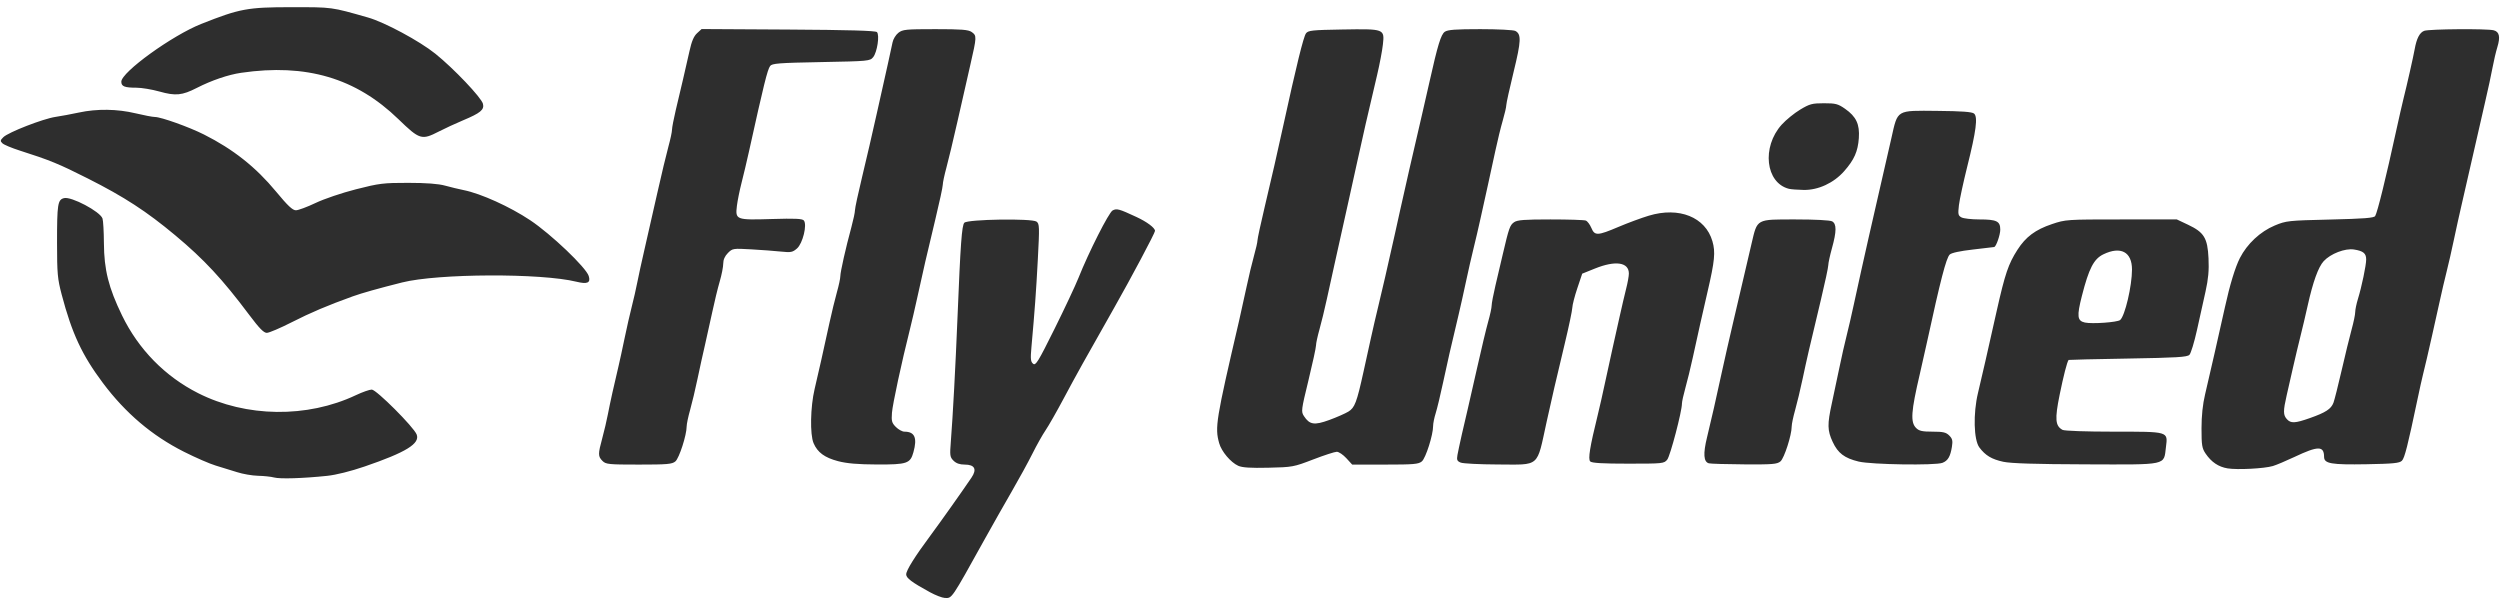
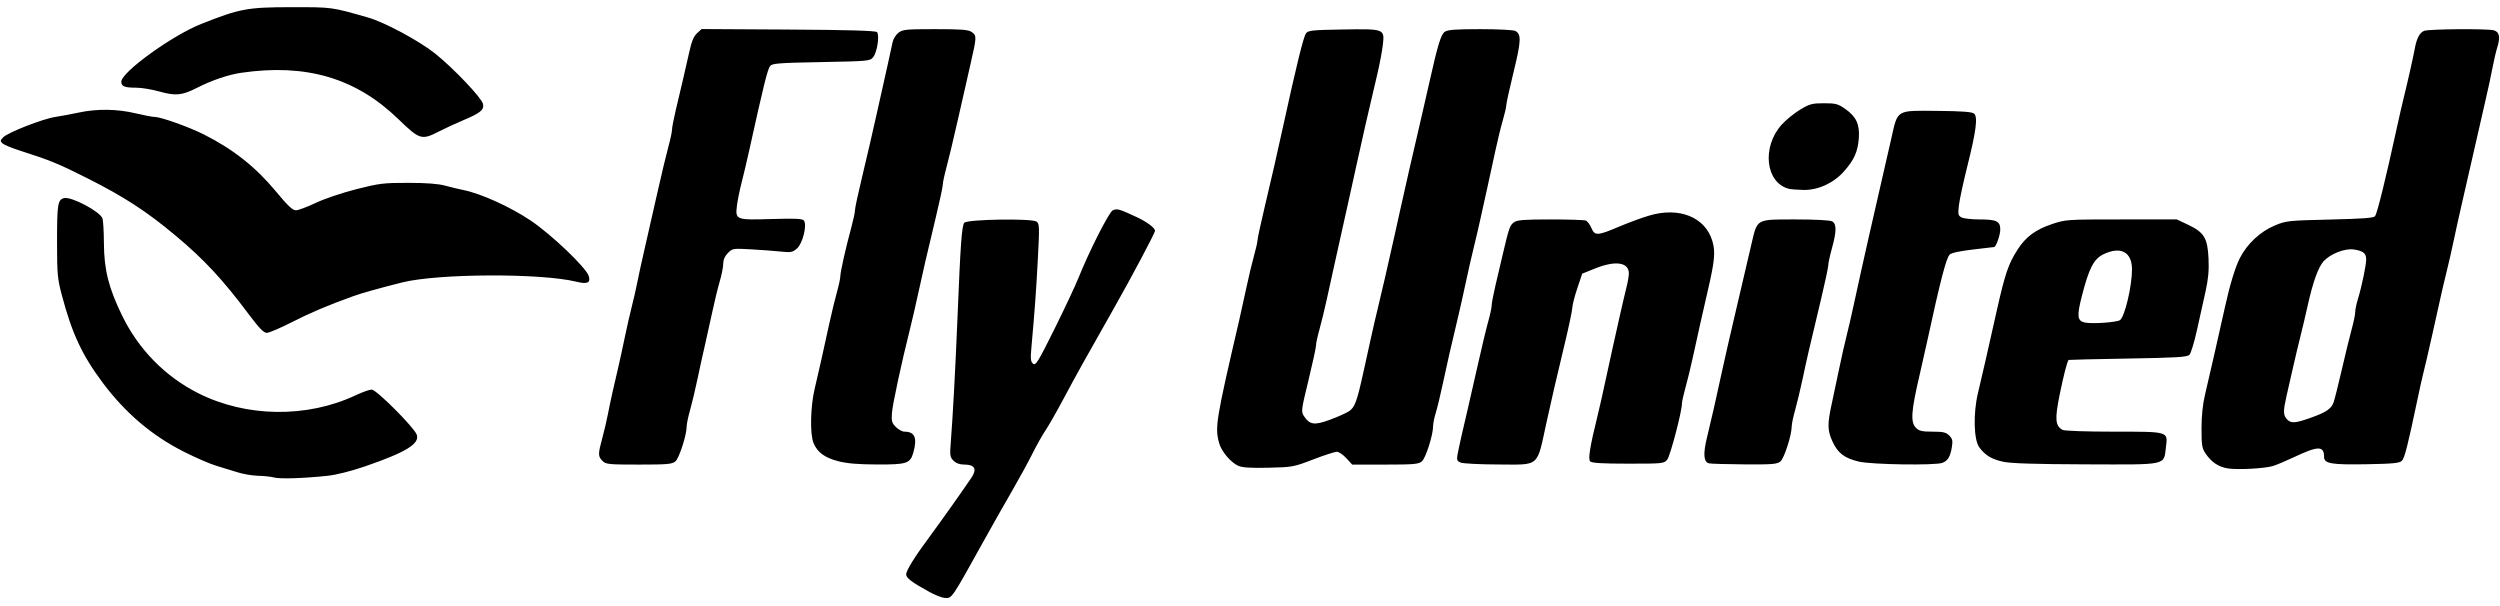
<svg xmlns="http://www.w3.org/2000/svg" width="223" height="54" viewBox="0 0 223 54" fill="none">
-   <path d="M82.954 52.827C81.331 51.939 80.832 51.566 80.832 51.236C80.832 50.876 81.603 49.643 83.028 47.724C83.916 46.527 85.747 43.944 86.655 42.607C87.164 41.857 86.948 41.441 86.049 41.441C85.606 41.441 85.292 41.331 85.054 41.093C84.732 40.772 84.714 40.638 84.818 39.339C84.989 37.194 85.234 32.644 85.406 28.385C85.676 21.726 85.794 20.094 86.022 19.866C86.331 19.557 92.06 19.469 92.459 19.768C92.722 19.965 92.73 20.212 92.573 23.163C92.417 26.08 92.308 27.577 92.001 31.001C91.91 32.019 91.936 32.267 92.152 32.446C92.383 32.638 92.599 32.285 94.061 29.341C94.967 27.514 95.929 25.468 96.197 24.795C97.12 22.481 98.905 18.954 99.245 18.772C99.611 18.576 99.817 18.632 101.362 19.35C102.313 19.791 103.027 20.326 103.027 20.597C103.027 20.781 100.899 24.786 99.366 27.488C96.805 32 95.985 33.474 94.89 35.528C94.256 36.719 93.523 38.004 93.262 38.384C93.002 38.764 92.476 39.699 92.095 40.462C91.713 41.225 90.89 42.73 90.265 43.807C89.641 44.885 88.538 46.831 87.815 48.132C84.819 53.528 84.93 53.364 84.275 53.336C84.042 53.326 83.448 53.097 82.954 52.827ZM24.448 42.592C24.178 42.519 23.536 42.45 23.02 42.44C22.505 42.429 21.66 42.283 21.144 42.116C20.627 41.949 19.777 41.686 19.254 41.533C18.731 41.379 17.446 40.821 16.398 40.292C13.556 38.857 11.195 36.852 9.18 34.164C7.315 31.673 6.419 29.753 5.499 26.264C5.133 24.877 5.09 24.393 5.088 21.685C5.087 18.195 5.146 17.815 5.715 17.672C6.362 17.51 8.925 18.866 9.142 19.485C9.206 19.668 9.263 20.662 9.269 21.694C9.283 24.062 9.686 25.668 10.886 28.138C12.354 31.162 14.719 33.576 17.675 35.07C21.959 37.236 27.396 37.305 31.748 35.248C32.328 34.974 32.964 34.75 33.161 34.75C33.568 34.75 36.91 38.092 37.167 38.757C37.482 39.57 36.219 40.346 32.526 41.611C31.274 42.039 29.982 42.362 29.18 42.446C27.041 42.671 24.97 42.735 24.448 42.592ZM198.698 41.779C197.886 41.644 197.258 41.221 196.742 40.464C196.419 39.989 196.375 39.719 196.375 38.217C196.375 37.087 196.483 36.06 196.693 35.181C196.984 33.97 198.071 29.193 198.463 27.406C198.9 25.413 199.378 23.841 199.799 23.015C200.447 21.747 201.619 20.654 202.906 20.116C203.928 19.69 204.101 19.671 207.846 19.583C210.87 19.511 211.76 19.442 211.866 19.269C212.067 18.943 212.834 15.826 213.759 11.576C213.984 10.544 214.27 9.295 214.392 8.802C214.712 7.529 215.267 5.07 215.388 4.395C215.562 3.425 215.83 2.905 216.24 2.75C216.672 2.586 221.86 2.546 222.441 2.702C222.944 2.836 223.042 3.29 222.766 4.195C222.635 4.619 222.443 5.444 222.335 6.027C222.229 6.611 221.927 8.006 221.666 9.128C221.406 10.25 220.894 12.49 220.528 14.106C220.163 15.721 219.725 17.631 219.557 18.349C219.389 19.067 219.089 20.425 218.891 21.368C218.694 22.31 218.4 23.596 218.24 24.224C218.08 24.852 217.788 26.101 217.594 26.998C217.398 27.896 217.105 29.218 216.94 29.936C216.775 30.654 216.566 31.572 216.475 31.976C216.382 32.38 216.231 33.004 216.142 33.363C216.05 33.722 215.822 34.75 215.634 35.648C214.769 39.768 214.493 40.856 214.25 41.098C214.036 41.314 213.483 41.368 211.094 41.41C207.933 41.465 207.311 41.358 207.308 40.752C207.301 39.757 206.781 39.759 204.656 40.764C203.917 41.113 203.055 41.476 202.74 41.57C201.973 41.798 199.562 41.923 198.698 41.779ZM206.054 37.288C207.451 36.796 207.933 36.481 208.145 35.925C208.236 35.682 208.564 34.383 208.874 33.036C209.183 31.69 209.581 30.058 209.759 29.409C209.939 28.76 210.084 28.056 210.084 27.844C210.084 27.631 210.195 27.097 210.33 26.657C210.668 25.56 211.063 23.663 211.063 23.142C211.063 22.598 210.807 22.388 209.981 22.256C209.186 22.129 207.889 22.627 207.272 23.297C206.792 23.821 206.316 25.14 205.849 27.243C205.659 28.096 205.366 29.344 205.194 30.017C205.025 30.691 204.736 31.902 204.553 32.71C204.369 33.518 204.107 34.671 203.969 35.273C203.652 36.663 203.655 37.02 203.99 37.389C204.344 37.78 204.715 37.762 206.054 37.288ZM110.449 41.548C109.773 41.242 108.955 40.27 108.749 39.528C108.357 38.117 108.459 37.491 110.522 28.63C110.689 27.912 110.989 26.553 111.188 25.611C111.387 24.669 111.688 23.409 111.858 22.811C112.027 22.214 112.166 21.601 112.166 21.45C112.166 21.299 112.456 19.952 112.811 18.456C113.496 15.572 113.908 13.768 114.458 11.25C115.638 5.849 116.269 3.284 116.494 2.976C116.685 2.714 117.043 2.676 119.733 2.631C123.493 2.568 123.507 2.573 123.355 3.963C123.295 4.515 123.063 5.738 122.841 6.68C121.951 10.447 121.594 12.007 120.983 14.799C120.801 15.629 120.505 16.97 120.326 17.778C120.146 18.585 119.853 19.907 119.673 20.715C119.494 21.523 119.204 22.826 119.029 23.612C118.854 24.397 118.551 25.774 118.356 26.672C118.161 27.569 117.864 28.792 117.695 29.39C117.526 29.987 117.388 30.628 117.388 30.815C117.388 31.001 117.085 32.401 116.714 33.927C116.066 36.588 116.05 36.716 116.314 37.119C116.817 37.886 117.236 37.95 118.567 37.465C119.221 37.226 119.99 36.889 120.275 36.716C120.843 36.37 121.022 35.9 121.625 33.159C121.808 32.328 122.107 30.97 122.289 30.14C122.472 29.309 122.756 28.079 122.922 27.406C123.087 26.733 123.373 25.521 123.556 24.713C124.403 20.978 124.576 20.207 124.891 18.757C125.204 17.322 126.126 13.287 126.851 10.189C127.019 9.471 127.312 8.186 127.503 7.333C128.244 4.016 128.531 3.077 128.874 2.836C129.137 2.652 129.836 2.6 132.042 2.6C133.598 2.6 135.006 2.672 135.169 2.759C135.714 3.051 135.689 3.654 135.015 6.408C134.655 7.881 134.361 9.218 134.361 9.381C134.361 9.543 134.219 10.159 134.047 10.748C133.874 11.338 133.576 12.555 133.385 13.453C133.195 14.35 132.895 15.727 132.72 16.513C132.546 17.298 132.253 18.62 132.071 19.45C131.889 20.28 131.602 21.511 131.434 22.184C131.266 22.857 130.965 24.179 130.765 25.121C130.565 26.064 130.271 27.386 130.11 28.059C129.368 31.175 129.134 32.196 128.728 34.097C128.489 35.219 128.189 36.462 128.063 36.86C127.936 37.257 127.833 37.773 127.833 38.005C127.833 38.8 127.176 40.864 126.83 41.156C126.535 41.404 126.114 41.441 123.553 41.441H120.615L120.092 40.87C119.804 40.556 119.422 40.299 119.242 40.299C119.062 40.299 118.113 40.608 117.132 40.985C115.397 41.653 115.288 41.673 113.145 41.721C111.544 41.757 110.808 41.71 110.449 41.548ZM53.742 41.115C53.337 40.711 53.336 40.504 53.726 39.075C53.897 38.447 54.121 37.492 54.223 36.953C54.404 35.999 54.822 34.112 55.18 32.629C55.277 32.225 55.516 31.123 55.711 30.18C55.906 29.238 56.198 27.953 56.36 27.325C56.522 26.696 56.74 25.742 56.843 25.203C56.947 24.665 57.244 23.306 57.503 22.184C57.762 21.062 58.271 18.822 58.634 17.206C58.997 15.591 59.44 13.738 59.619 13.089C59.797 12.44 59.943 11.758 59.943 11.573C59.943 11.389 60.094 10.598 60.279 9.816C60.463 9.034 60.753 7.806 60.924 7.088C61.094 6.37 61.354 5.232 61.502 4.559C61.693 3.687 61.887 3.228 62.177 2.963L62.583 2.591L70.312 2.636C75.676 2.668 78.097 2.737 78.222 2.862C78.477 3.117 78.247 4.654 77.887 5.098C77.606 5.446 77.48 5.458 73.245 5.538C69.449 5.609 68.867 5.654 68.695 5.889C68.455 6.218 68.138 7.501 66.804 13.534C66.615 14.387 66.319 15.636 66.146 16.309C65.973 16.982 65.787 17.905 65.732 18.36C65.582 19.61 65.643 19.634 68.84 19.537C70.915 19.474 71.568 19.503 71.703 19.666C72.013 20.04 71.606 21.712 71.094 22.161C70.7 22.506 70.554 22.534 69.665 22.441C69.12 22.383 67.926 22.294 67.012 22.242C65.387 22.15 65.341 22.157 64.931 22.566C64.655 22.843 64.513 23.164 64.513 23.511C64.513 23.801 64.371 24.52 64.198 25.11C64.025 25.7 63.729 26.917 63.539 27.814C63.349 28.712 63.056 30.034 62.888 30.752C62.719 31.47 62.42 32.828 62.223 33.771C62.026 34.713 61.727 35.973 61.557 36.571C61.387 37.168 61.249 37.83 61.249 38.042C61.249 38.807 60.584 40.87 60.245 41.156C59.951 41.404 59.53 41.441 56.987 41.441C54.286 41.441 54.044 41.417 53.742 41.115ZM74.755 41.136C73.559 40.823 72.922 40.355 72.57 39.529C72.239 38.751 72.286 36.298 72.663 34.703C73.012 33.231 73.445 31.3 73.989 28.793C74.184 27.896 74.482 26.673 74.65 26.075C74.819 25.478 74.957 24.833 74.957 24.641C74.957 24.257 75.443 22.1 75.942 20.27C76.118 19.621 76.263 18.938 76.263 18.751C76.263 18.565 76.551 17.223 76.903 15.769C77.255 14.316 77.845 11.768 78.213 10.107C78.582 8.447 79.025 6.464 79.198 5.701C79.371 4.938 79.558 4.076 79.614 3.785C79.669 3.495 79.903 3.109 80.132 2.929C80.515 2.628 80.791 2.6 83.429 2.6C85.771 2.6 86.376 2.648 86.671 2.854C87.136 3.18 87.133 3.256 86.554 5.783C86.287 6.949 85.769 9.226 85.404 10.842C85.039 12.457 84.595 14.31 84.418 14.959C84.241 15.608 84.096 16.291 84.096 16.477C84.096 16.664 83.8 18.042 83.438 19.541C82.702 22.588 82.305 24.308 81.811 26.59C81.626 27.443 81.336 28.691 81.167 29.365C80.418 32.344 79.622 36.044 79.562 36.824C79.506 37.563 79.551 37.727 79.913 38.088C80.141 38.317 80.483 38.504 80.672 38.504C81.594 38.504 81.835 39.051 81.478 40.335C81.197 41.347 80.914 41.442 78.226 41.432C76.515 41.425 75.549 41.342 74.755 41.136ZM130.301 41.265C129.972 41.133 129.927 41.029 130.005 40.582C130.101 40.039 130.642 37.622 130.928 36.464C131.017 36.105 131.393 34.452 131.764 32.792C132.135 31.131 132.578 29.284 132.747 28.686C132.917 28.089 133.055 27.444 133.055 27.253C133.055 27.061 133.206 26.265 133.39 25.483C133.574 24.701 133.871 23.436 134.049 22.674C134.597 20.331 134.685 20.082 135.055 19.823C135.344 19.621 135.967 19.573 138.3 19.573C139.89 19.573 141.308 19.618 141.453 19.674C141.598 19.73 141.82 20.024 141.947 20.327C142.246 21.043 142.497 21.034 144.364 20.241C145.19 19.89 146.406 19.44 147.067 19.241C149.774 18.422 152.121 19.362 152.748 21.518C153.03 22.488 152.953 23.272 152.314 26.019C151.917 27.727 151.436 29.87 150.997 31.894C150.801 32.792 150.504 34.015 150.334 34.612C150.166 35.209 150.029 35.834 150.029 35.999C150.032 36.683 148.988 40.665 148.717 40.999C148.433 41.349 148.33 41.359 145.236 41.359C142.945 41.359 141.992 41.303 141.848 41.16C141.641 40.953 141.815 39.87 142.514 37.035C142.68 36.362 142.979 35.04 143.178 34.097C143.377 33.155 143.674 31.796 143.837 31.078C143.999 30.36 144.286 29.075 144.475 28.222C144.665 27.369 144.926 26.251 145.056 25.736C145.189 25.221 145.295 24.62 145.295 24.401C145.295 23.391 144.107 23.214 142.275 23.951L141.133 24.411L140.699 25.704C140.459 26.416 140.258 27.201 140.25 27.449C140.242 27.696 139.942 29.128 139.581 30.631C138.806 33.863 138.401 35.609 137.964 37.606C137.052 41.773 137.43 41.444 133.564 41.431C131.983 41.425 130.514 41.35 130.301 41.265ZM152.434 41.328C151.958 41.204 151.907 40.477 152.271 38.993C152.64 37.49 153.069 35.6 153.623 33.036C153.817 32.139 154.259 30.193 154.607 28.712C154.954 27.231 155.383 25.395 155.561 24.632C155.738 23.869 156.046 22.554 156.243 21.711C156.764 19.495 156.622 19.573 160.157 19.573C161.877 19.573 163.236 19.643 163.421 19.742C163.832 19.962 163.831 20.629 163.409 22.144C163.23 22.792 163.083 23.471 163.083 23.652C163.083 23.834 162.789 25.212 162.43 26.714C161.35 31.232 161.175 31.984 160.798 33.771C160.599 34.713 160.297 35.973 160.128 36.571C159.958 37.168 159.819 37.83 159.819 38.042C159.819 38.807 159.155 40.87 158.817 41.156C158.52 41.406 158.12 41.439 155.599 41.422C154.016 41.412 152.591 41.37 152.434 41.328ZM165.794 41.172C164.526 40.866 163.945 40.426 163.475 39.417C163 38.398 162.988 37.857 163.4 35.974C163.576 35.166 163.879 33.734 164.074 32.792C164.268 31.849 164.558 30.564 164.72 29.936C164.88 29.307 165.167 28.059 165.36 27.161C165.552 26.264 165.849 24.905 166.021 24.142C166.192 23.379 166.489 22.057 166.68 21.205C166.871 20.352 167.173 19.03 167.351 18.267C167.762 16.501 168.201 14.581 168.712 12.319C169.291 9.748 169.108 9.857 172.808 9.891C174.996 9.912 175.901 9.977 176.085 10.129C176.437 10.422 176.276 11.678 175.479 14.856C175.13 16.257 174.794 17.81 174.735 18.308C174.641 19.114 174.667 19.233 174.965 19.393C175.151 19.492 175.863 19.573 176.547 19.573C178.105 19.573 178.424 19.727 178.424 20.484C178.424 20.939 178.068 21.97 177.89 22.034C177.869 22.041 177.022 22.141 176.003 22.256C174.832 22.389 174.068 22.554 173.914 22.707C173.599 23.021 173.09 24.986 171.891 30.507C171.705 31.36 171.416 32.645 171.248 33.363C170.463 36.718 170.399 37.659 170.917 38.177C171.181 38.441 171.462 38.504 172.385 38.504C173.33 38.504 173.588 38.563 173.872 38.848C174.154 39.13 174.198 39.311 174.112 39.847C173.972 40.727 173.751 41.1 173.263 41.286C172.619 41.531 166.92 41.444 165.794 41.172ZM178.686 41.189C177.655 40.965 177.094 40.627 176.558 39.91C176.057 39.24 175.998 36.88 176.436 35.054C176.617 34.303 176.912 33.028 177.095 32.221C177.278 31.413 177.732 29.395 178.105 27.737C178.854 24.407 179.145 23.551 179.954 22.286C180.695 21.128 181.559 20.485 183.036 19.989C184.256 19.579 184.353 19.573 189.224 19.573L194.172 19.573L195.169 20.044C196.605 20.723 196.914 21.229 197 23.043C197.051 24.116 196.982 24.883 196.736 25.991C196.551 26.814 196.207 28.369 195.969 29.446C195.731 30.523 195.429 31.515 195.298 31.649C195.099 31.853 194.177 31.909 189.802 31.983C186.91 32.032 184.534 32.088 184.519 32.106C184.38 32.291 184.059 33.541 183.719 35.219C183.277 37.399 183.328 37.995 183.984 38.347C184.15 38.435 186.109 38.504 188.501 38.504C193.492 38.504 193.377 38.47 193.203 39.877C192.994 41.54 193.438 41.444 186.053 41.42C181.519 41.405 179.367 41.337 178.686 41.189ZM189.116 28.546C189.544 28.192 190.174 25.505 190.174 24.041C190.174 22.471 189.167 21.936 187.621 22.685C186.765 23.099 186.332 23.939 185.705 26.395C185.242 28.212 185.288 28.619 185.971 28.77C186.611 28.911 188.871 28.75 189.116 28.546ZM22.24 28.1C19.84 24.897 18.207 23.14 15.635 20.993C13.073 18.855 11.089 17.564 7.845 15.926C5.253 14.617 4.434 14.281 1.763 13.431C1.045 13.202 0.35 12.911 0.218 12.784C0.008 12.582 0.018 12.515 0.3 12.236C0.74 11.8 3.846 10.591 4.946 10.428C5.439 10.355 6.381 10.18 7.037 10.038C8.649 9.691 10.46 9.716 12.096 10.108C12.842 10.287 13.614 10.434 13.811 10.434C14.36 10.434 16.853 11.324 18.192 11.997C20.802 13.311 22.814 14.903 24.619 17.084C25.668 18.352 26.098 18.757 26.393 18.757C26.608 18.757 27.396 18.464 28.145 18.107C28.909 17.742 30.494 17.205 31.758 16.883C33.833 16.354 34.196 16.309 36.409 16.311C38.042 16.312 39.096 16.392 39.707 16.56C40.2 16.695 40.946 16.875 41.364 16.959C42.894 17.265 45.483 18.437 47.295 19.645C49.156 20.886 52.271 23.853 52.513 24.616C52.707 25.228 52.401 25.372 51.42 25.13C48.274 24.354 39.062 24.392 35.872 25.194C33.742 25.73 32.284 26.14 31.465 26.435C29.223 27.242 27.708 27.885 26.02 28.745C25 29.265 24.001 29.691 23.799 29.691C23.526 29.691 23.13 29.286 22.24 28.1ZM159.574 16.842C157.487 16.319 157.125 13.114 158.928 11.118C159.308 10.697 160.048 10.095 160.57 9.781C161.422 9.269 161.642 9.21 162.695 9.21C163.737 9.21 163.95 9.265 164.578 9.703C165.573 10.397 165.897 11.085 165.808 12.323C165.722 13.514 165.396 14.251 164.501 15.267C163.571 16.325 162.181 16.968 160.88 16.942C160.341 16.932 159.754 16.887 159.574 16.842ZM35.54 10.632C31.747 6.957 27.309 5.648 21.51 6.494C20.361 6.661 18.87 7.169 17.557 7.841C16.244 8.513 15.664 8.569 14.225 8.165C13.553 7.977 12.628 7.823 12.17 7.823C11.111 7.823 10.821 7.708 10.821 7.288C10.821 6.44 15.356 3.162 17.954 2.133C21.401 0.767 22.075 0.642 25.998 0.641C29.684 0.641 29.506 0.617 32.824 1.561C34.31 1.984 37.419 3.656 38.832 4.791C40.471 6.108 42.941 8.707 43.08 9.261C43.212 9.79 42.862 10.08 41.299 10.735C40.648 11.008 39.679 11.456 39.146 11.73C37.612 12.52 37.433 12.465 35.54 10.632Z" fill="#2E2E2E" />
+   <path d="M82.954 52.827C81.331 51.939 80.832 51.566 80.832 51.236C80.832 50.876 81.603 49.643 83.028 47.724C83.916 46.527 85.747 43.944 86.655 42.607C87.164 41.857 86.948 41.441 86.049 41.441C85.606 41.441 85.292 41.331 85.054 41.093C84.732 40.772 84.714 40.638 84.818 39.339C84.989 37.194 85.234 32.644 85.406 28.385C85.676 21.726 85.794 20.094 86.022 19.866C86.331 19.557 92.06 19.469 92.459 19.768C92.722 19.965 92.73 20.212 92.573 23.163C92.417 26.08 92.308 27.577 92.001 31.001C91.91 32.019 91.936 32.267 92.152 32.446C92.383 32.638 92.599 32.285 94.061 29.341C94.967 27.514 95.929 25.468 96.197 24.795C97.12 22.481 98.905 18.954 99.245 18.772C99.611 18.576 99.817 18.632 101.362 19.35C102.313 19.791 103.027 20.326 103.027 20.597C103.027 20.781 100.899 24.786 99.366 27.488C96.805 32 95.985 33.474 94.89 35.528C94.256 36.719 93.523 38.004 93.262 38.384C93.002 38.764 92.476 39.699 92.095 40.462C91.713 41.225 90.89 42.73 90.265 43.807C89.641 44.885 88.538 46.831 87.815 48.132C84.819 53.528 84.93 53.364 84.275 53.336C84.042 53.326 83.448 53.097 82.954 52.827ZM24.448 42.592C24.178 42.519 23.536 42.45 23.02 42.44C22.505 42.429 21.66 42.283 21.144 42.116C20.627 41.949 19.777 41.686 19.254 41.533C18.731 41.379 17.446 40.821 16.398 40.292C13.556 38.857 11.195 36.852 9.18 34.164C7.315 31.673 6.419 29.753 5.499 26.264C5.133 24.877 5.09 24.393 5.088 21.685C5.087 18.195 5.146 17.815 5.715 17.672C6.362 17.51 8.925 18.866 9.142 19.485C9.206 19.668 9.263 20.662 9.269 21.694C9.283 24.062 9.686 25.668 10.886 28.138C12.354 31.162 14.719 33.576 17.675 35.07C21.959 37.236 27.396 37.305 31.748 35.248C32.328 34.974 32.964 34.75 33.161 34.75C33.568 34.75 36.91 38.092 37.167 38.757C37.482 39.57 36.219 40.346 32.526 41.611C31.274 42.039 29.982 42.362 29.18 42.446C27.041 42.671 24.97 42.735 24.448 42.592ZM198.698 41.779C197.886 41.644 197.258 41.221 196.742 40.464C196.419 39.989 196.375 39.719 196.375 38.217C196.375 37.087 196.483 36.06 196.693 35.181C196.984 33.97 198.071 29.193 198.463 27.406C198.9 25.413 199.378 23.841 199.799 23.015C200.447 21.747 201.619 20.654 202.906 20.116C203.928 19.69 204.101 19.671 207.846 19.583C210.87 19.511 211.76 19.442 211.866 19.269C212.067 18.943 212.834 15.826 213.759 11.576C213.984 10.544 214.27 9.295 214.392 8.802C214.712 7.529 215.267 5.07 215.388 4.395C215.562 3.425 215.83 2.905 216.24 2.75C216.672 2.586 221.86 2.546 222.441 2.702C222.944 2.836 223.042 3.29 222.766 4.195C222.635 4.619 222.443 5.444 222.335 6.027C222.229 6.611 221.927 8.006 221.666 9.128C221.406 10.25 220.894 12.49 220.528 14.106C220.163 15.721 219.725 17.631 219.557 18.349C219.389 19.067 219.089 20.425 218.891 21.368C218.694 22.31 218.4 23.596 218.24 24.224C218.08 24.852 217.788 26.101 217.594 26.998C217.398 27.896 217.105 29.218 216.94 29.936C216.775 30.654 216.566 31.572 216.475 31.976C216.382 32.38 216.231 33.004 216.142 33.363C216.05 33.722 215.822 34.75 215.634 35.648C214.769 39.768 214.493 40.856 214.25 41.098C214.036 41.314 213.483 41.368 211.094 41.41C207.933 41.465 207.311 41.358 207.308 40.752C207.301 39.757 206.781 39.759 204.656 40.764C203.917 41.113 203.055 41.476 202.74 41.57C201.973 41.798 199.562 41.923 198.698 41.779ZM206.054 37.288C207.451 36.796 207.933 36.481 208.145 35.925C208.236 35.682 208.564 34.383 208.874 33.036C209.183 31.69 209.581 30.058 209.759 29.409C209.939 28.76 210.084 28.056 210.084 27.844C210.084 27.631 210.195 27.097 210.33 26.657C210.668 25.56 211.063 23.663 211.063 23.142C211.063 22.598 210.807 22.388 209.981 22.256C209.186 22.129 207.889 22.627 207.272 23.297C206.792 23.821 206.316 25.14 205.849 27.243C205.659 28.096 205.366 29.344 205.194 30.017C205.025 30.691 204.736 31.902 204.553 32.71C204.369 33.518 204.107 34.671 203.969 35.273C203.652 36.663 203.655 37.02 203.99 37.389C204.344 37.78 204.715 37.762 206.054 37.288ZM110.449 41.548C109.773 41.242 108.955 40.27 108.749 39.528C108.357 38.117 108.459 37.491 110.522 28.63C110.689 27.912 110.989 26.553 111.188 25.611C111.387 24.669 111.688 23.409 111.858 22.811C112.027 22.214 112.166 21.601 112.166 21.45C112.166 21.299 112.456 19.952 112.811 18.456C113.496 15.572 113.908 13.768 114.458 11.25C115.638 5.849 116.269 3.284 116.494 2.976C116.685 2.714 117.043 2.676 119.733 2.631C123.493 2.568 123.507 2.573 123.355 3.963C123.295 4.515 123.063 5.738 122.841 6.68C121.951 10.447 121.594 12.007 120.983 14.799C120.801 15.629 120.505 16.97 120.326 17.778C120.146 18.585 119.853 19.907 119.673 20.715C119.494 21.523 119.204 22.826 119.029 23.612C118.854 24.397 118.551 25.774 118.356 26.672C118.161 27.569 117.864 28.792 117.695 29.39C117.526 29.987 117.388 30.628 117.388 30.815C117.388 31.001 117.085 32.401 116.714 33.927C116.066 36.588 116.05 36.716 116.314 37.119C116.817 37.886 117.236 37.95 118.567 37.465C119.221 37.226 119.99 36.889 120.275 36.716C120.843 36.37 121.022 35.9 121.625 33.159C121.808 32.328 122.107 30.97 122.289 30.14C122.472 29.309 122.756 28.079 122.922 27.406C123.087 26.733 123.373 25.521 123.556 24.713C124.403 20.978 124.576 20.207 124.891 18.757C125.204 17.322 126.126 13.287 126.851 10.189C127.019 9.471 127.312 8.186 127.503 7.333C128.244 4.016 128.531 3.077 128.874 2.836C129.137 2.652 129.836 2.6 132.042 2.6C133.598 2.6 135.006 2.672 135.169 2.759C135.714 3.051 135.689 3.654 135.015 6.408C134.655 7.881 134.361 9.218 134.361 9.381C134.361 9.543 134.219 10.159 134.047 10.748C133.874 11.338 133.576 12.555 133.385 13.453C133.195 14.35 132.895 15.727 132.72 16.513C132.546 17.298 132.253 18.62 132.071 19.45C131.889 20.28 131.602 21.511 131.434 22.184C131.266 22.857 130.965 24.179 130.765 25.121C130.565 26.064 130.271 27.386 130.11 28.059C129.368 31.175 129.134 32.196 128.728 34.097C128.489 35.219 128.189 36.462 128.063 36.86C127.936 37.257 127.833 37.773 127.833 38.005C127.833 38.8 127.176 40.864 126.83 41.156C126.535 41.404 126.114 41.441 123.553 41.441H120.615L120.092 40.87C119.804 40.556 119.422 40.299 119.242 40.299C119.062 40.299 118.113 40.608 117.132 40.985C115.397 41.653 115.288 41.673 113.145 41.721C111.544 41.757 110.808 41.71 110.449 41.548ZM53.742 41.115C53.337 40.711 53.336 40.504 53.726 39.075C53.897 38.447 54.121 37.492 54.223 36.953C54.404 35.999 54.822 34.112 55.18 32.629C55.277 32.225 55.516 31.123 55.711 30.18C55.906 29.238 56.198 27.953 56.36 27.325C56.522 26.696 56.74 25.742 56.843 25.203C56.947 24.665 57.244 23.306 57.503 22.184C57.762 21.062 58.271 18.822 58.634 17.206C58.997 15.591 59.44 13.738 59.619 13.089C59.797 12.44 59.943 11.758 59.943 11.573C59.943 11.389 60.094 10.598 60.279 9.816C60.463 9.034 60.753 7.806 60.924 7.088C61.094 6.37 61.354 5.232 61.502 4.559C61.693 3.687 61.887 3.228 62.177 2.963L62.583 2.591L70.312 2.636C75.676 2.668 78.097 2.737 78.222 2.862C78.477 3.117 78.247 4.654 77.887 5.098C77.606 5.446 77.48 5.458 73.245 5.538C69.449 5.609 68.867 5.654 68.695 5.889C68.455 6.218 68.138 7.501 66.804 13.534C66.615 14.387 66.319 15.636 66.146 16.309C65.973 16.982 65.787 17.905 65.732 18.36C65.582 19.61 65.643 19.634 68.84 19.537C70.915 19.474 71.568 19.503 71.703 19.666C72.013 20.04 71.606 21.712 71.094 22.161C70.7 22.506 70.554 22.534 69.665 22.441C69.12 22.383 67.926 22.294 67.012 22.242C65.387 22.15 65.341 22.157 64.931 22.566C64.655 22.843 64.513 23.164 64.513 23.511C64.513 23.801 64.371 24.52 64.198 25.11C64.025 25.7 63.729 26.917 63.539 27.814C63.349 28.712 63.056 30.034 62.888 30.752C62.719 31.47 62.42 32.828 62.223 33.771C62.026 34.713 61.727 35.973 61.557 36.571C61.387 37.168 61.249 37.83 61.249 38.042C61.249 38.807 60.584 40.87 60.245 41.156C59.951 41.404 59.53 41.441 56.987 41.441C54.286 41.441 54.044 41.417 53.742 41.115ZM74.755 41.136C73.559 40.823 72.922 40.355 72.57 39.529C72.239 38.751 72.286 36.298 72.663 34.703C73.012 33.231 73.445 31.3 73.989 28.793C74.184 27.896 74.482 26.673 74.65 26.075C74.819 25.478 74.957 24.833 74.957 24.641C74.957 24.257 75.443 22.1 75.942 20.27C76.118 19.621 76.263 18.938 76.263 18.751C76.263 18.565 76.551 17.223 76.903 15.769C77.255 14.316 77.845 11.768 78.213 10.107C78.582 8.447 79.025 6.464 79.198 5.701C79.371 4.938 79.558 4.076 79.614 3.785C79.669 3.495 79.903 3.109 80.132 2.929C80.515 2.628 80.791 2.6 83.429 2.6C85.771 2.6 86.376 2.648 86.671 2.854C87.136 3.18 87.133 3.256 86.554 5.783C86.287 6.949 85.769 9.226 85.404 10.842C85.039 12.457 84.595 14.31 84.418 14.959C84.241 15.608 84.096 16.291 84.096 16.477C84.096 16.664 83.8 18.042 83.438 19.541C82.702 22.588 82.305 24.308 81.811 26.59C81.626 27.443 81.336 28.691 81.167 29.365C80.418 32.344 79.622 36.044 79.562 36.824C79.506 37.563 79.551 37.727 79.913 38.088C80.141 38.317 80.483 38.504 80.672 38.504C81.594 38.504 81.835 39.051 81.478 40.335C81.197 41.347 80.914 41.442 78.226 41.432C76.515 41.425 75.549 41.342 74.755 41.136ZM130.301 41.265C129.972 41.133 129.927 41.029 130.005 40.582C130.101 40.039 130.642 37.622 130.928 36.464C131.017 36.105 131.393 34.452 131.764 32.792C132.135 31.131 132.578 29.284 132.747 28.686C132.917 28.089 133.055 27.444 133.055 27.253C133.055 27.061 133.206 26.265 133.39 25.483C133.574 24.701 133.871 23.436 134.049 22.674C134.597 20.331 134.685 20.082 135.055 19.823C135.344 19.621 135.967 19.573 138.3 19.573C139.89 19.573 141.308 19.618 141.453 19.674C141.598 19.73 141.82 20.024 141.947 20.327C142.246 21.043 142.497 21.034 144.364 20.241C145.19 19.89 146.406 19.44 147.067 19.241C149.774 18.422 152.121 19.362 152.748 21.518C153.03 22.488 152.953 23.272 152.314 26.019C151.917 27.727 151.436 29.87 150.997 31.894C150.801 32.792 150.504 34.015 150.334 34.612C150.166 35.209 150.029 35.834 150.029 35.999C150.032 36.683 148.988 40.665 148.717 40.999C148.433 41.349 148.33 41.359 145.236 41.359C142.945 41.359 141.992 41.303 141.848 41.16C141.641 40.953 141.815 39.87 142.514 37.035C142.68 36.362 142.979 35.04 143.178 34.097C143.377 33.155 143.674 31.796 143.837 31.078C143.999 30.36 144.286 29.075 144.475 28.222C144.665 27.369 144.926 26.251 145.056 25.736C145.189 25.221 145.295 24.62 145.295 24.401C145.295 23.391 144.107 23.214 142.275 23.951L141.133 24.411L140.699 25.704C140.459 26.416 140.258 27.201 140.25 27.449C140.242 27.696 139.942 29.128 139.581 30.631C138.806 33.863 138.401 35.609 137.964 37.606C137.052 41.773 137.43 41.444 133.564 41.431C131.983 41.425 130.514 41.35 130.301 41.265ZM152.434 41.328C151.958 41.204 151.907 40.477 152.271 38.993C152.64 37.49 153.069 35.6 153.623 33.036C153.817 32.139 154.259 30.193 154.607 28.712C154.954 27.231 155.383 25.395 155.561 24.632C155.738 23.869 156.046 22.554 156.243 21.711C156.764 19.495 156.622 19.573 160.157 19.573C161.877 19.573 163.236 19.643 163.421 19.742C163.832 19.962 163.831 20.629 163.409 22.144C163.23 22.792 163.083 23.471 163.083 23.652C163.083 23.834 162.789 25.212 162.43 26.714C161.35 31.232 161.175 31.984 160.798 33.771C160.599 34.713 160.297 35.973 160.128 36.571C159.958 37.168 159.819 37.83 159.819 38.042C159.819 38.807 159.155 40.87 158.817 41.156C158.52 41.406 158.12 41.439 155.599 41.422C154.016 41.412 152.591 41.37 152.434 41.328ZM165.794 41.172C164.526 40.866 163.945 40.426 163.475 39.417C163 38.398 162.988 37.857 163.4 35.974C163.576 35.166 163.879 33.734 164.074 32.792C164.268 31.849 164.558 30.564 164.72 29.936C164.88 29.307 165.167 28.059 165.36 27.161C165.552 26.264 165.849 24.905 166.021 24.142C166.192 23.379 166.489 22.057 166.68 21.205C166.871 20.352 167.173 19.03 167.351 18.267C167.762 16.501 168.201 14.581 168.712 12.319C169.291 9.748 169.108 9.857 172.808 9.891C174.996 9.912 175.901 9.977 176.085 10.129C176.437 10.422 176.276 11.678 175.479 14.856C175.13 16.257 174.794 17.81 174.735 18.308C174.641 19.114 174.667 19.233 174.965 19.393C175.151 19.492 175.863 19.573 176.547 19.573C178.105 19.573 178.424 19.727 178.424 20.484C178.424 20.939 178.068 21.97 177.89 22.034C177.869 22.041 177.022 22.141 176.003 22.256C174.832 22.389 174.068 22.554 173.914 22.707C173.599 23.021 173.09 24.986 171.891 30.507C171.705 31.36 171.416 32.645 171.248 33.363C170.463 36.718 170.399 37.659 170.917 38.177C171.181 38.441 171.462 38.504 172.385 38.504C173.33 38.504 173.588 38.563 173.872 38.848C174.154 39.13 174.198 39.311 174.112 39.847C173.972 40.727 173.751 41.1 173.263 41.286C172.619 41.531 166.92 41.444 165.794 41.172ZM178.686 41.189C177.655 40.965 177.094 40.627 176.558 39.91C176.057 39.24 175.998 36.88 176.436 35.054C176.617 34.303 176.912 33.028 177.095 32.221C177.278 31.413 177.732 29.395 178.105 27.737C178.854 24.407 179.145 23.551 179.954 22.286C180.695 21.128 181.559 20.485 183.036 19.989C184.256 19.579 184.353 19.573 189.224 19.573L194.172 19.573L195.169 20.044C196.605 20.723 196.914 21.229 197 23.043C197.051 24.116 196.982 24.883 196.736 25.991C196.551 26.814 196.207 28.369 195.969 29.446C195.731 30.523 195.429 31.515 195.298 31.649C195.099 31.853 194.177 31.909 189.802 31.983C186.91 32.032 184.534 32.088 184.519 32.106C184.38 32.291 184.059 33.541 183.719 35.219C183.277 37.399 183.328 37.995 183.984 38.347C184.15 38.435 186.109 38.504 188.501 38.504C193.492 38.504 193.377 38.47 193.203 39.877C192.994 41.54 193.438 41.444 186.053 41.42C181.519 41.405 179.367 41.337 178.686 41.189ZM189.116 28.546C189.544 28.192 190.174 25.505 190.174 24.041C190.174 22.471 189.167 21.936 187.621 22.685C186.765 23.099 186.332 23.939 185.705 26.395C185.242 28.212 185.288 28.619 185.971 28.77C186.611 28.911 188.871 28.75 189.116 28.546ZM22.24 28.1C19.84 24.897 18.207 23.14 15.635 20.993C13.073 18.855 11.089 17.564 7.845 15.926C5.253 14.617 4.434 14.281 1.763 13.431C1.045 13.202 0.35 12.911 0.218 12.784C0.008 12.582 0.018 12.515 0.3 12.236C0.74 11.8 3.846 10.591 4.946 10.428C5.439 10.355 6.381 10.18 7.037 10.038C8.649 9.691 10.46 9.716 12.096 10.108C12.842 10.287 13.614 10.434 13.811 10.434C14.36 10.434 16.853 11.324 18.192 11.997C20.802 13.311 22.814 14.903 24.619 17.084C25.668 18.352 26.098 18.757 26.393 18.757C26.608 18.757 27.396 18.464 28.145 18.107C28.909 17.742 30.494 17.205 31.758 16.883C33.833 16.354 34.196 16.309 36.409 16.311C38.042 16.312 39.096 16.392 39.707 16.56C40.2 16.695 40.946 16.875 41.364 16.959C42.894 17.265 45.483 18.437 47.295 19.645C49.156 20.886 52.271 23.853 52.513 24.616C52.707 25.228 52.401 25.372 51.42 25.13C48.274 24.354 39.062 24.392 35.872 25.194C33.742 25.73 32.284 26.14 31.465 26.435C29.223 27.242 27.708 27.885 26.02 28.745C25 29.265 24.001 29.691 23.799 29.691C23.526 29.691 23.13 29.286 22.24 28.1ZM159.574 16.842C157.487 16.319 157.125 13.114 158.928 11.118C159.308 10.697 160.048 10.095 160.57 9.781C161.422 9.269 161.642 9.21 162.695 9.21C163.737 9.21 163.95 9.265 164.578 9.703C165.573 10.397 165.897 11.085 165.808 12.323C165.722 13.514 165.396 14.251 164.501 15.267C163.571 16.325 162.181 16.968 160.88 16.942C160.341 16.932 159.754 16.887 159.574 16.842ZM35.54 10.632C31.747 6.957 27.309 5.648 21.51 6.494C20.361 6.661 18.87 7.169 17.557 7.841C16.244 8.513 15.664 8.569 14.225 8.165C13.553 7.977 12.628 7.823 12.17 7.823C11.111 7.823 10.821 7.708 10.821 7.288C10.821 6.44 15.356 3.162 17.954 2.133C21.401 0.767 22.075 0.642 25.998 0.641C29.684 0.641 29.506 0.617 32.824 1.561C34.31 1.984 37.419 3.656 38.832 4.791C40.471 6.108 42.941 8.707 43.08 9.261C43.212 9.79 42.862 10.08 41.299 10.735C40.648 11.008 39.679 11.456 39.146 11.73C37.612 12.52 37.433 12.465 35.54 10.632Z" fill="#000000" />
</svg>
